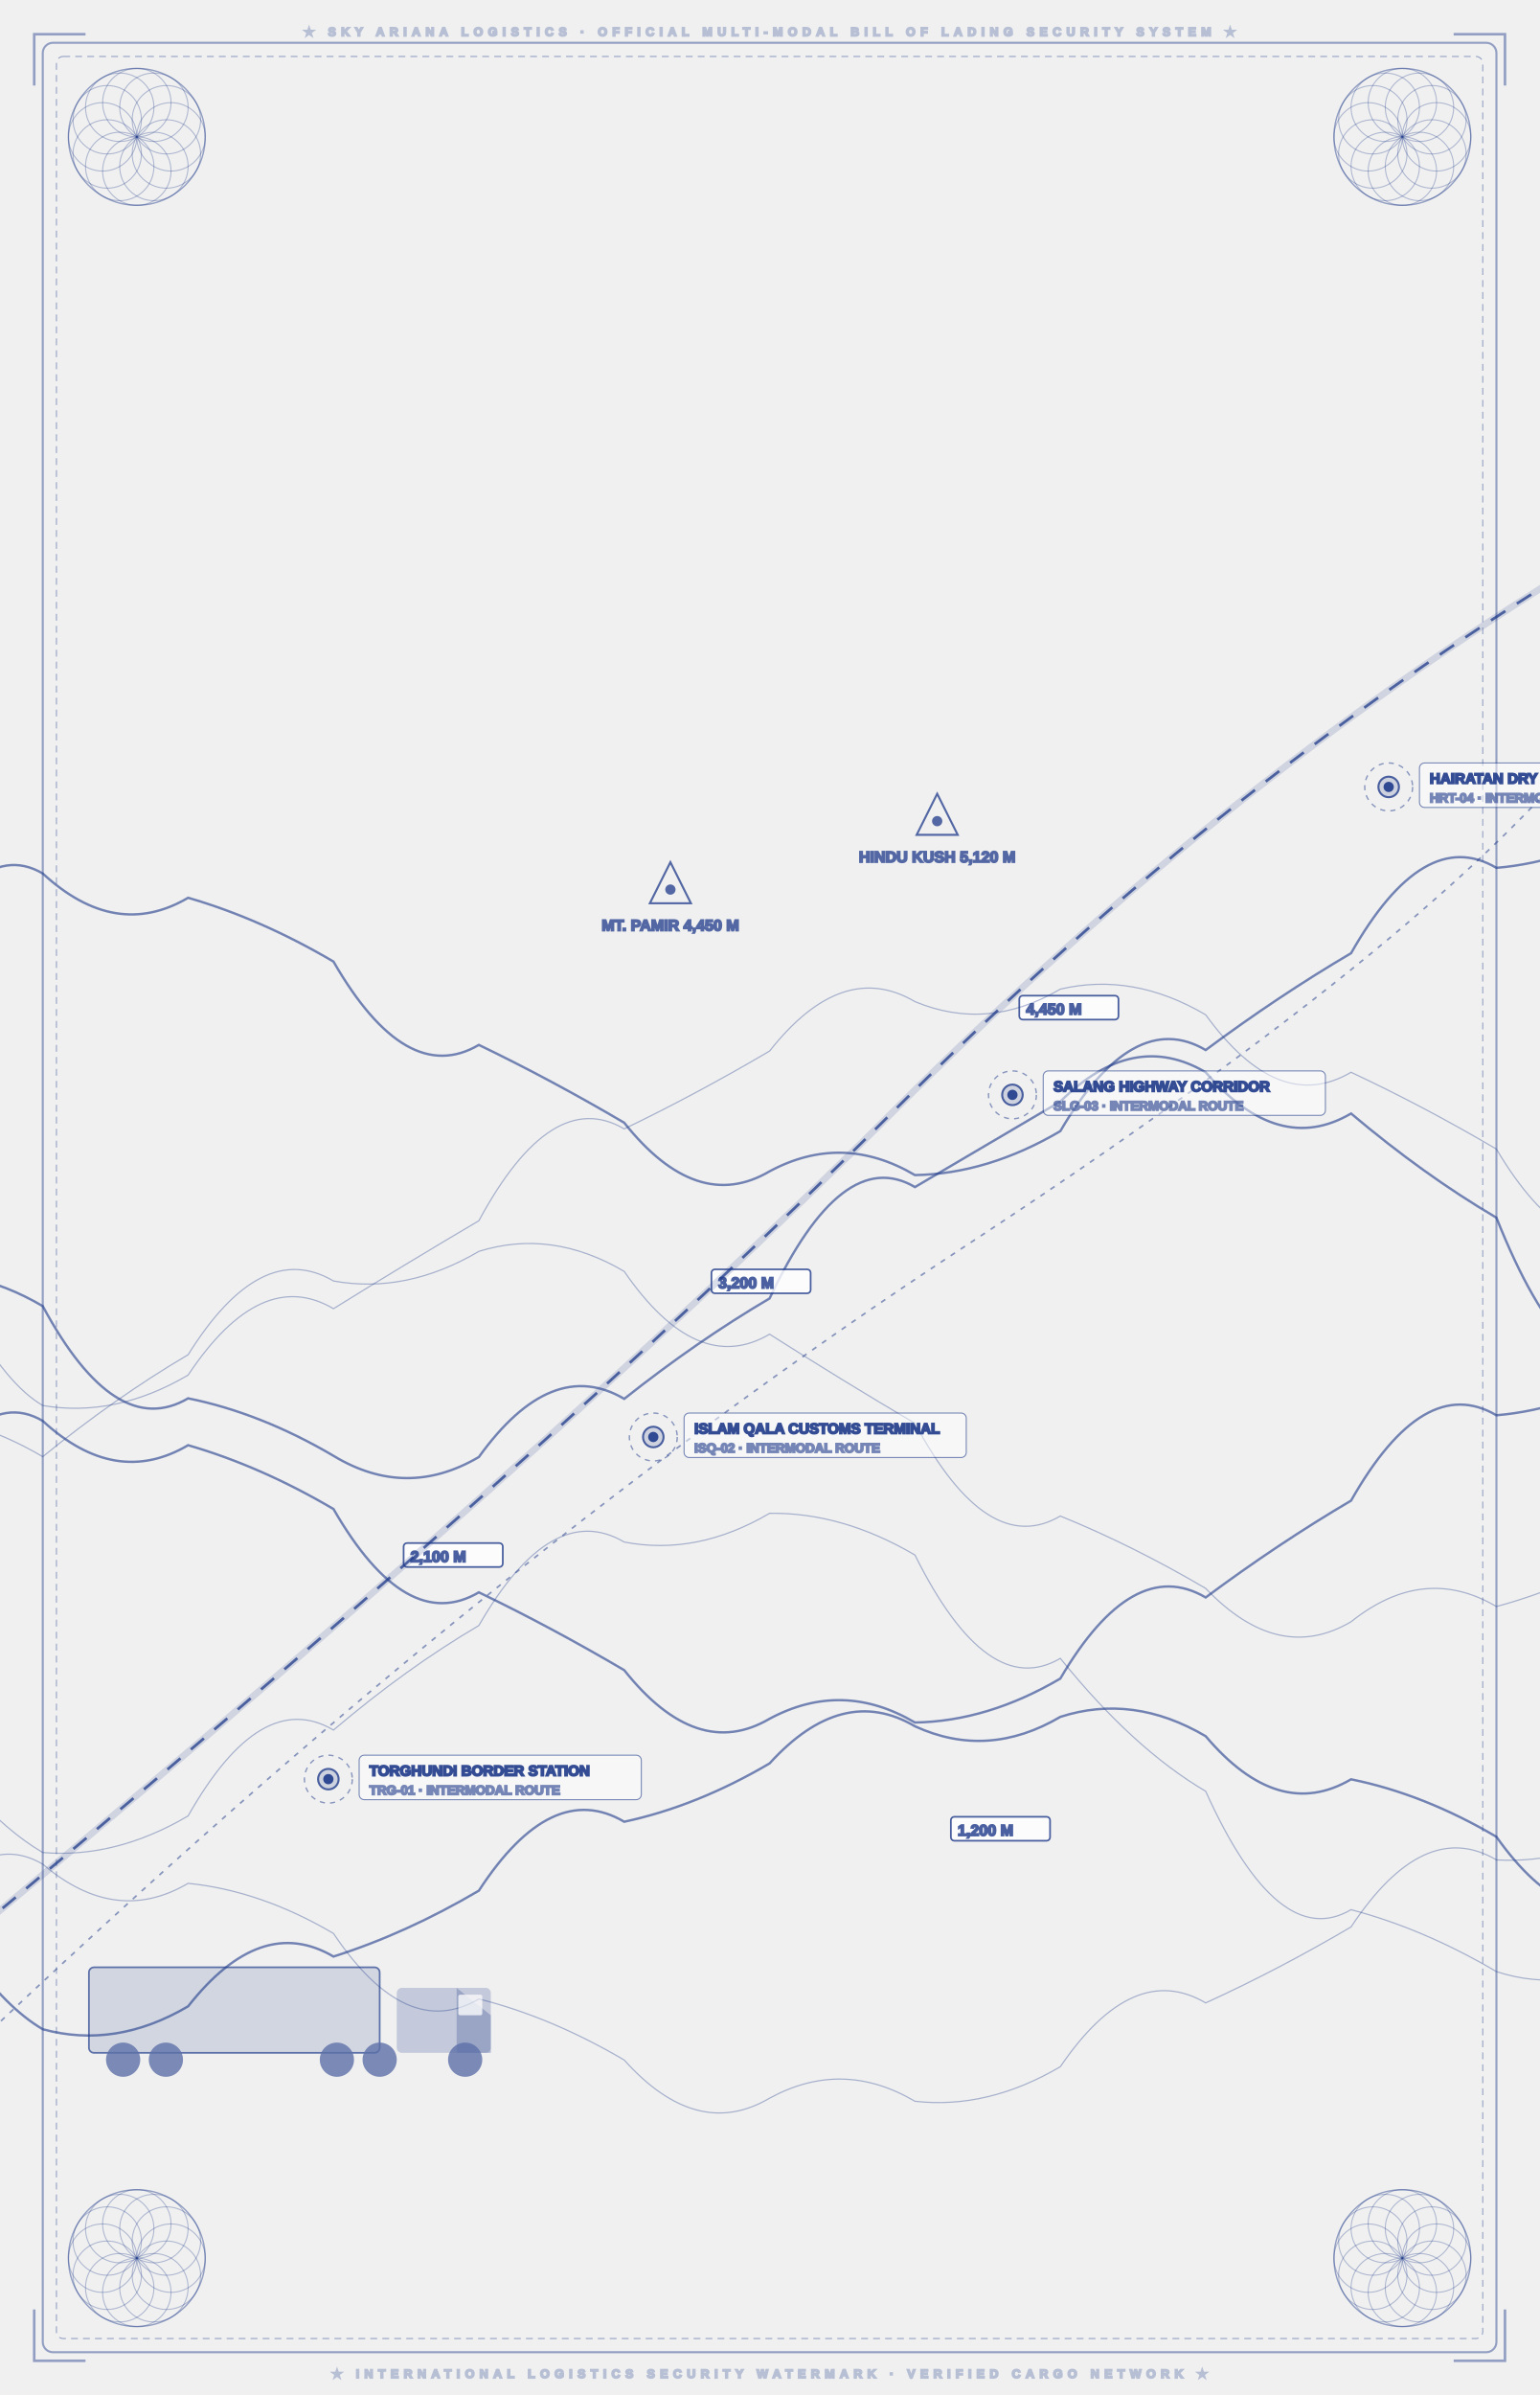
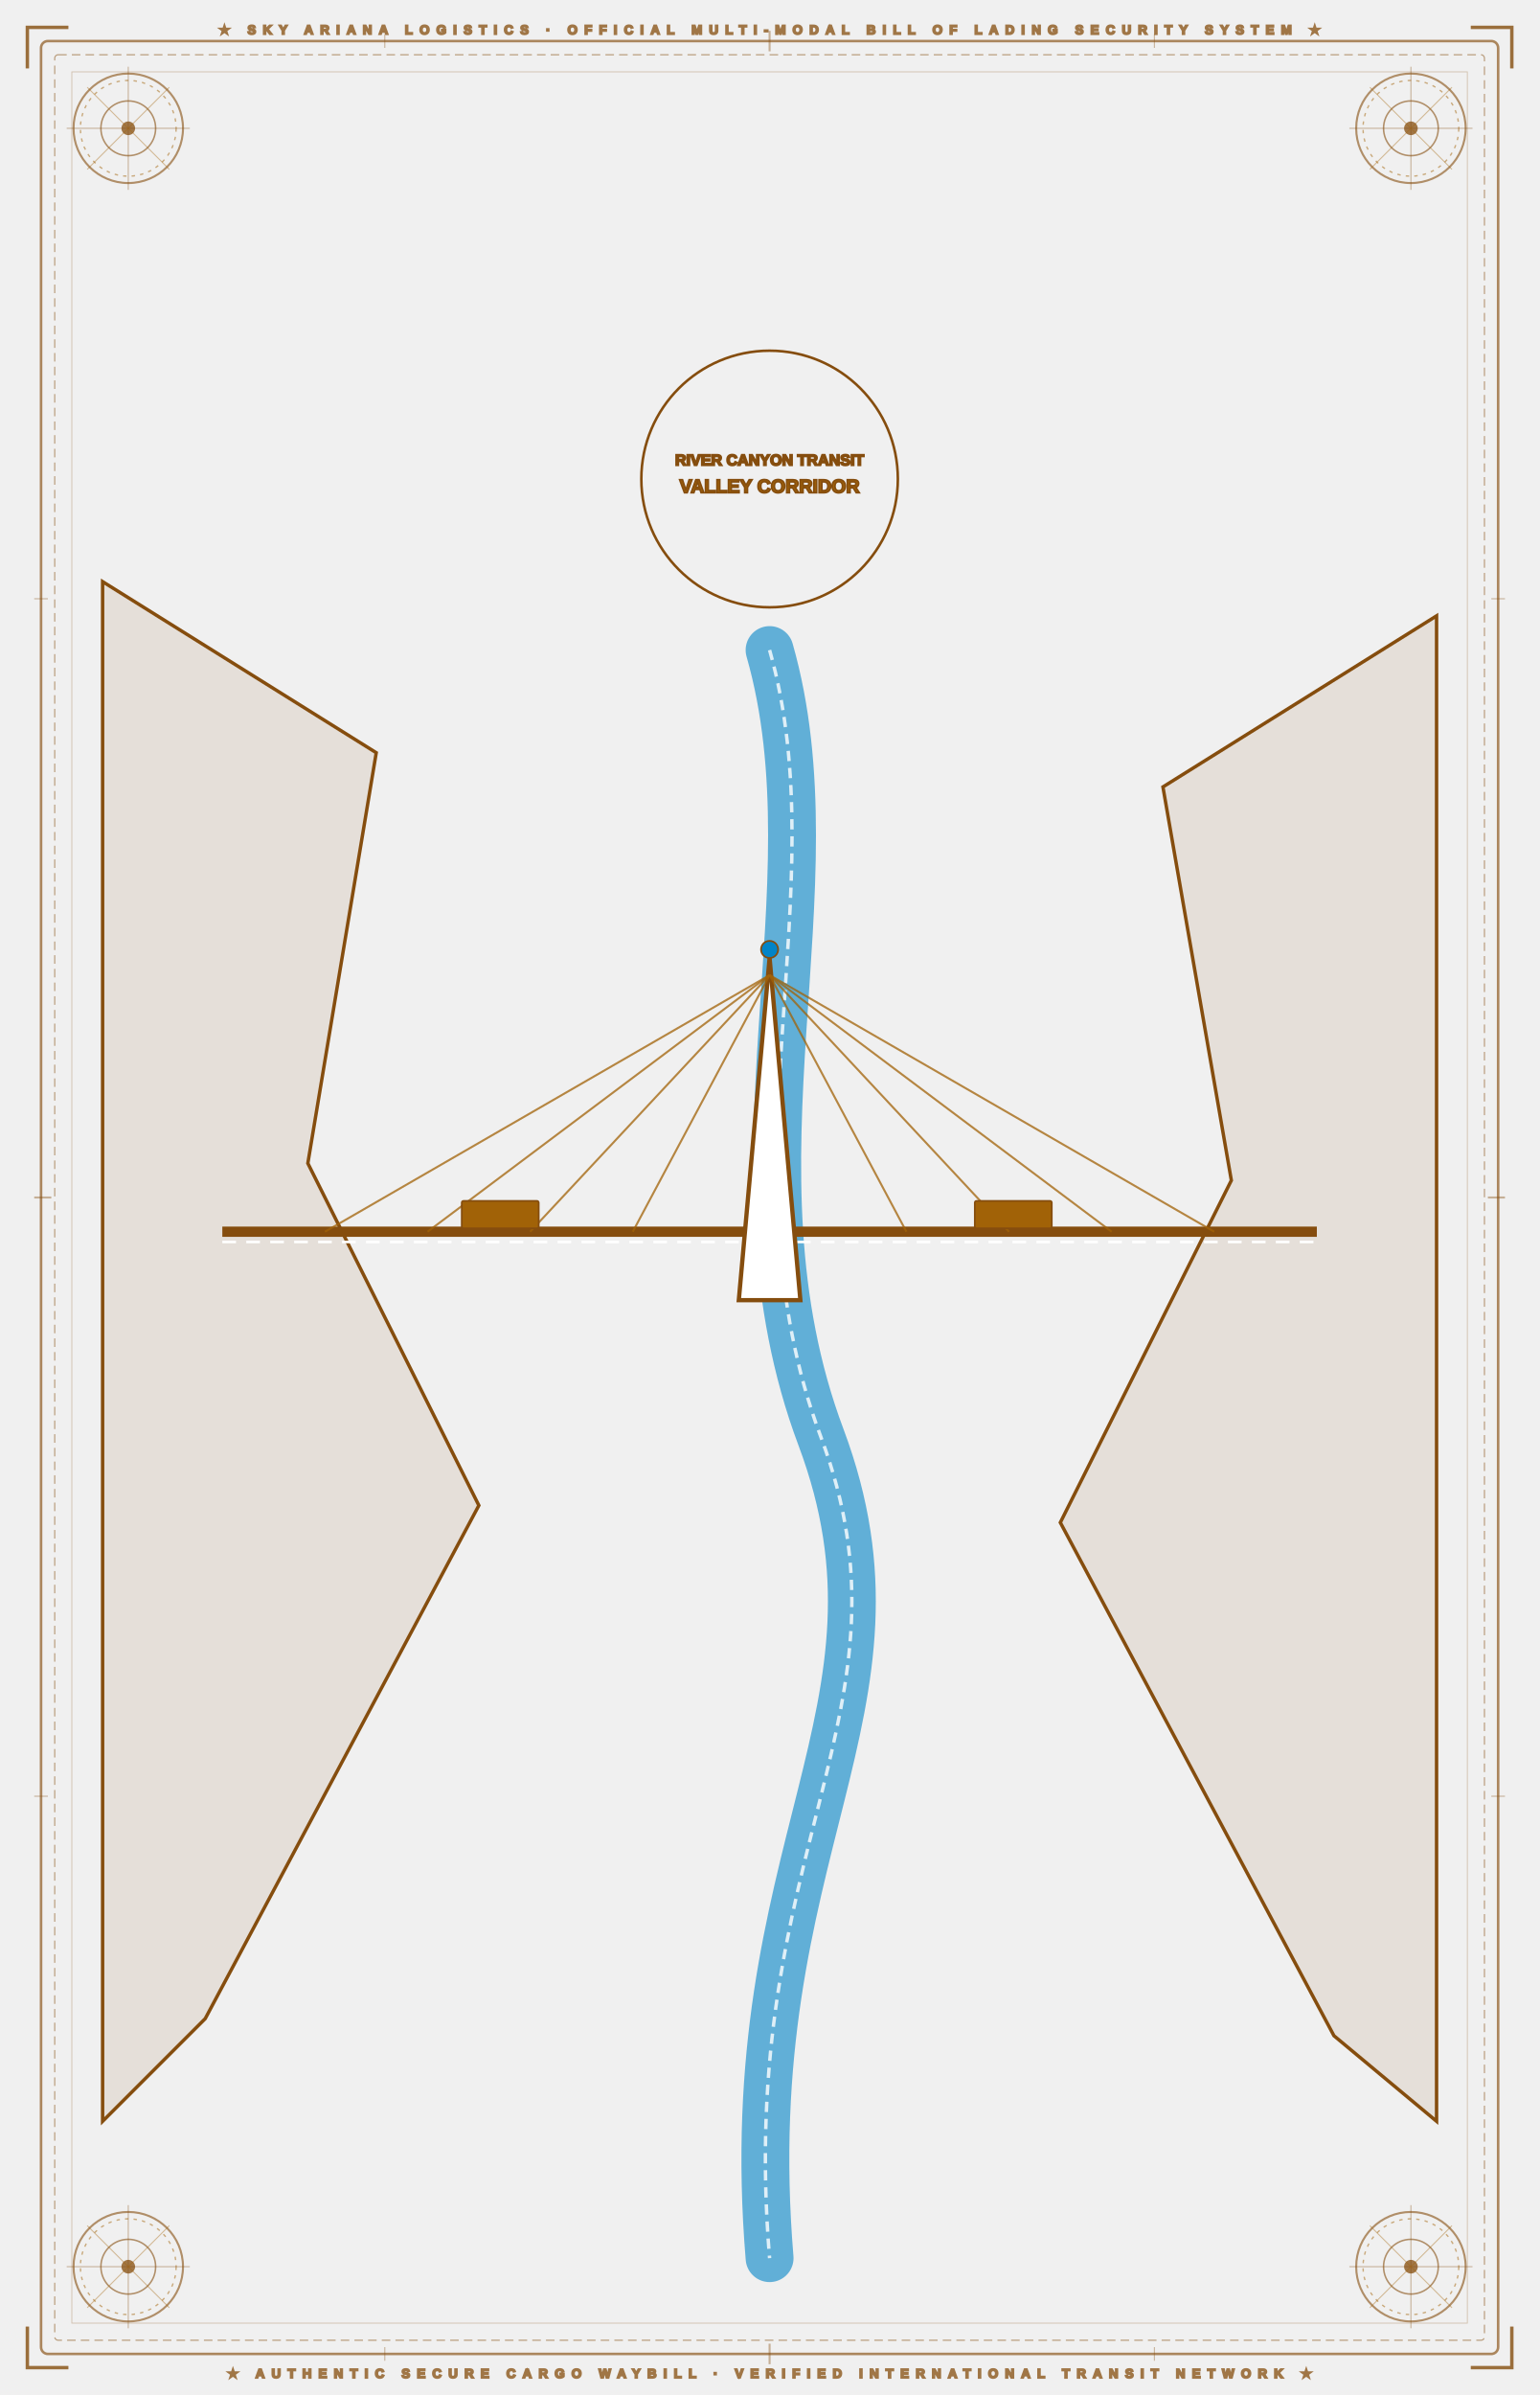
<svg xmlns="http://www.w3.org/2000/svg" viewBox="0 0 900 1400" width="100%" height="100%">
  <defs>
    <filter id="soft-glow" x="-20%" y="-20%" width="140%" height="140%">
      <feGaussianBlur stdDeviation="1.5" result="blur" />
      <feComposite in="SourceGraphic" in2="blur" operator="over" />
    </filter>
+     <linearGradient id="primary-grad" x1="0%" y1="0%" x2="100%" y2="100%">
+       <stop offset="0%" stop-color="#854d0e" stop-opacity="0.85" />
+       <stop offset="100%" stop-color="#a16207" stop-opacity="0.5" />
+     </linearGradient>
+     <linearGradient id="fade-down" x1="0%" y1="0%" x2="0%" y2="100%">
+       <stop offset="0%" stop-color="#854d0e" stop-opacity="0.7" />
+       <stop offset="100%" stop-color="#a16207" stop-opacity="0.1" />
+     </linearGradient>
  </defs>
-   <g transform="translate(80,80)">
-     <circle cx="0" cy="0" r="40" fill="none" stroke="#1e3a8a" stroke-width="0.8" opacity="0.45" />
-     <circle cx="20.0" cy="0.0" r="20.0" fill="none" stroke="#1e3a8a" stroke-width="0.6" opacity="0.32" />
-     <circle cx="17.3" cy="10.0" r="20.0" fill="none" stroke="#1e3a8a" stroke-width="0.6" opacity="0.32" />
-     <circle cx="10.0" cy="17.3" r="20.0" fill="none" stroke="#1e3a8a" stroke-width="0.6" opacity="0.32" />
-     <circle cx="0.0" cy="20.0" r="20.0" fill="none" stroke="#1e3a8a" stroke-width="0.6" opacity="0.32" />
-     <circle cx="-10.0" cy="17.3" r="20.0" fill="none" stroke="#1e3a8a" stroke-width="0.6" opacity="0.32" />
-     <circle cx="-17.3" cy="10.0" r="20.0" fill="none" stroke="#1e3a8a" stroke-width="0.6" opacity="0.32" />
-     <circle cx="-20.0" cy="0.0" r="20.0" fill="none" stroke="#1e3a8a" stroke-width="0.6" opacity="0.32" />
-     <circle cx="-17.3" cy="-10.0" r="20.0" fill="none" stroke="#1e3a8a" stroke-width="0.6" opacity="0.32" />
-     <circle cx="-10.0" cy="-17.3" r="20.0" fill="none" stroke="#1e3a8a" stroke-width="0.6" opacity="0.32" />
-     <circle cx="-0.0" cy="-20.0" r="20.0" fill="none" stroke="#1e3a8a" stroke-width="0.6" opacity="0.32" />
-     <circle cx="10.0" cy="-17.3" r="20.0" fill="none" stroke="#1e3a8a" stroke-width="0.6" opacity="0.32" />
-     <circle cx="17.3" cy="-10.0" r="20.0" fill="none" stroke="#1e3a8a" stroke-width="0.6" opacity="0.32" />
-   </g>
-   <g transform="translate(820,80)">
-     <circle cx="0" cy="0" r="40" fill="none" stroke="#1e3a8a" stroke-width="0.8" opacity="0.45" />
-     <circle cx="20.0" cy="0.0" r="20.0" fill="none" stroke="#1e3a8a" stroke-width="0.6" opacity="0.32" />
-     <circle cx="17.3" cy="10.0" r="20.0" fill="none" stroke="#1e3a8a" stroke-width="0.6" opacity="0.32" />
-     <circle cx="10.0" cy="17.3" r="20.0" fill="none" stroke="#1e3a8a" stroke-width="0.6" opacity="0.32" />
-     <circle cx="0.0" cy="20.0" r="20.0" fill="none" stroke="#1e3a8a" stroke-width="0.6" opacity="0.32" />
-     <circle cx="-10.0" cy="17.3" r="20.0" fill="none" stroke="#1e3a8a" stroke-width="0.6" opacity="0.32" />
-     <circle cx="-17.3" cy="10.0" r="20.0" fill="none" stroke="#1e3a8a" stroke-width="0.6" opacity="0.32" />
-     <circle cx="-20.0" cy="0.0" r="20.0" fill="none" stroke="#1e3a8a" stroke-width="0.6" opacity="0.32" />
-     <circle cx="-17.3" cy="-10.0" r="20.0" fill="none" stroke="#1e3a8a" stroke-width="0.6" opacity="0.32" />
-     <circle cx="-10.0" cy="-17.3" r="20.0" fill="none" stroke="#1e3a8a" stroke-width="0.6" opacity="0.32" />
-     <circle cx="-0.0" cy="-20.0" r="20.0" fill="none" stroke="#1e3a8a" stroke-width="0.6" opacity="0.32" />
-     <circle cx="10.0" cy="-17.3" r="20.0" fill="none" stroke="#1e3a8a" stroke-width="0.6" opacity="0.32" />
-     <circle cx="17.3" cy="-10.0" r="20.0" fill="none" stroke="#1e3a8a" stroke-width="0.6" opacity="0.32" />
-   </g>
-   <g transform="translate(80,1320)">
-     <circle cx="0" cy="0" r="40" fill="none" stroke="#1e3a8a" stroke-width="0.8" opacity="0.45" />
-     <circle cx="20.0" cy="0.0" r="20.0" fill="none" stroke="#1e3a8a" stroke-width="0.6" opacity="0.32" />
-     <circle cx="17.3" cy="10.0" r="20.0" fill="none" stroke="#1e3a8a" stroke-width="0.6" opacity="0.32" />
-     <circle cx="10.0" cy="17.3" r="20.0" fill="none" stroke="#1e3a8a" stroke-width="0.6" opacity="0.32" />
-     <circle cx="0.0" cy="20.0" r="20.0" fill="none" stroke="#1e3a8a" stroke-width="0.6" opacity="0.32" />
-     <circle cx="-10.0" cy="17.3" r="20.0" fill="none" stroke="#1e3a8a" stroke-width="0.6" opacity="0.32" />
-     <circle cx="-17.3" cy="10.0" r="20.0" fill="none" stroke="#1e3a8a" stroke-width="0.6" opacity="0.32" />
-     <circle cx="-20.0" cy="0.0" r="20.0" fill="none" stroke="#1e3a8a" stroke-width="0.6" opacity="0.32" />
-     <circle cx="-17.3" cy="-10.0" r="20.0" fill="none" stroke="#1e3a8a" stroke-width="0.6" opacity="0.32" />
-     <circle cx="-10.0" cy="-17.3" r="20.0" fill="none" stroke="#1e3a8a" stroke-width="0.6" opacity="0.32" />
-     <circle cx="-0.0" cy="-20.0" r="20.0" fill="none" stroke="#1e3a8a" stroke-width="0.6" opacity="0.32" />
-     <circle cx="10.0" cy="-17.3" r="20.0" fill="none" stroke="#1e3a8a" stroke-width="0.6" opacity="0.32" />
-     <circle cx="17.3" cy="-10.0" r="20.0" fill="none" stroke="#1e3a8a" stroke-width="0.6" opacity="0.32" />
-   </g>
-   <g transform="translate(820,1320)">
-     <circle cx="0" cy="0" r="40" fill="none" stroke="#1e3a8a" stroke-width="0.8" opacity="0.45" />
-     <circle cx="20.0" cy="0.0" r="20.0" fill="none" stroke="#1e3a8a" stroke-width="0.6" opacity="0.32" />
-     <circle cx="17.3" cy="10.0" r="20.0" fill="none" stroke="#1e3a8a" stroke-width="0.6" opacity="0.32" />
-     <circle cx="10.0" cy="17.3" r="20.0" fill="none" stroke="#1e3a8a" stroke-width="0.6" opacity="0.32" />
-     <circle cx="0.0" cy="20.0" r="20.0" fill="none" stroke="#1e3a8a" stroke-width="0.6" opacity="0.32" />
-     <circle cx="-10.0" cy="17.3" r="20.0" fill="none" stroke="#1e3a8a" stroke-width="0.6" opacity="0.32" />
-     <circle cx="-17.3" cy="10.0" r="20.0" fill="none" stroke="#1e3a8a" stroke-width="0.6" opacity="0.32" />
-     <circle cx="-20.0" cy="0.0" r="20.0" fill="none" stroke="#1e3a8a" stroke-width="0.6" opacity="0.32" />
-     <circle cx="-17.3" cy="-10.0" r="20.0" fill="none" stroke="#1e3a8a" stroke-width="0.6" opacity="0.32" />
-     <circle cx="-10.0" cy="-17.3" r="20.0" fill="none" stroke="#1e3a8a" stroke-width="0.6" opacity="0.32" />
-     <circle cx="-0.0" cy="-20.0" r="20.0" fill="none" stroke="#1e3a8a" stroke-width="0.6" opacity="0.32" />
-     <circle cx="10.0" cy="-17.3" r="20.0" fill="none" stroke="#1e3a8a" stroke-width="0.6" opacity="0.32" />
-     <circle cx="17.3" cy="-10.0" r="20.0" fill="none" stroke="#1e3a8a" stroke-width="0.6" opacity="0.32" />
-   </g>
-   <g fill="none" stroke="#1e3a8a" opacity="0.45">
-     <rect x="25" y="25" width="850" height="1350" rx="6" stroke-width="1.2" />
-     <rect x="33" y="33" width="834" height="1334" rx="4" stroke-width="0.6" stroke-dasharray="4 3" />
-     <path d="M20,50 L20,20 L50,20" stroke-width="1.5" />
-     <path d="M880,50 L880,20 L850,20" stroke-width="1.5" />
-     <path d="M20,1350 L20,1380 L50,1380" stroke-width="1.5" />
-     <path d="M880,1350 L880,1380 L850,1380" stroke-width="1.5" />
-     <text x="450" y="21" font-family="Arial, sans-serif" font-size="7" font-weight="bold" letter-spacing="3" text-anchor="middle" fill="#1e3a8a" opacity="0.6">★ SKY ARIANA LOGISTICS · OFFICIAL MULTI-MODAL BILL OF LADING SECURITY SYSTEM ★</text>
-     <text x="450" y="1390" font-family="Arial, sans-serif" font-size="7" font-weight="bold" letter-spacing="3" text-anchor="middle" fill="#1e3a8a" opacity="0.6">★ INTERNATIONAL LOGISTICS SECURITY WATERMARK · VERIFIED CARGO NETWORK ★</text>
-   </g>
-   <g fill="none" stroke="#1e3a8a" stroke-linecap="round">
-     <path d="M -60,586.724 Q -17.5,485.6 25.0,510.6 Q 67.5,549.8 110.0,524.8 Q 152.5,537.1 195.0,562.1 Q 237.5,635.8 280.0,610.8 Q 322.5,631.3 365.0,656.3 Q 407.5,709.7 450.0,684.7 Q 492.5,661.9 535.0,686.9 Q 577.5,686.2 620.0,661.2 Q 662.5,588.8 705.0,613.8 Q 747.5,582.2 790.0,557.2 Q 832.5,482.3 875.0,507.3 Q 917.5,503.7 960.0,478.7" stroke-width="1.4" opacity="0.6" stroke-dasharray="none" />
-     <rect x="596" y="582" width="58" height="14" fill="#ffffff" opacity="0.8" rx="2" />
-     <text x="600" y="593" font-family="Arial, sans-serif" font-size="9" font-weight="bold" fill="#1e3a8a" opacity="0.8">4,450 M</text>
-     <path d="M -60,666.724 Q -17.5,796.6 25.0,821.6 Q 67.5,828.8 110.0,803.8 Q 152.5,740.0 195.0,765.0 Q 237.5,738.6 280.0,713.6 Q 322.5,634.9 365.0,659.9 Q 407.5,639.4 450.0,614.4 Q 492.5,560.5 535.0,585.5 Q 577.5,603.2 620.0,578.2 Q 662.5,568.2 705.0,593.2 Q 747.5,651.8 790.0,626.8 Q 832.5,646.7 875.0,671.7 Q 917.5,743.3 960.0,718.3" stroke-width="0.7" opacity="0.35" stroke-dasharray="none" />
-     <path d="M -60,746.724 Q -17.5,738.5 25.0,763.5 Q 67.5,842.4 110.0,817.4 Q 152.5,826.0 195.0,851.0 Q 237.5,876.7 280.0,851.7 Q 322.5,792.7 365.0,817.7 Q 407.5,784.0 450.0,759.0 Q 492.5,668.9 535.0,693.9 Q 577.5,668.9 620.0,643.9 Q 662.5,601.8 705.0,626.8 Q 747.5,675.9 790.0,650.9 Q 832.5,686.8 875.0,711.8 Q 917.5,818.7 960.0,793.7" stroke-width="1.4" opacity="0.6" stroke-dasharray="none" />
-     <rect x="416" y="742" width="58" height="14" fill="#ffffff" opacity="0.8" rx="2" />
-     <text x="420" y="753" font-family="Arial, sans-serif" font-size="9" font-weight="bold" fill="#1e3a8a" opacity="0.8">3,200 M</text>
-     <path d="M -60,826.724 Q -17.5,826.5 25.0,851.5 Q 67.5,816.9 110.0,791.9 Q 152.5,723.8 195.0,748.8 Q 237.5,756.5 280.0,731.5 Q 322.5,718.2 365.0,743.2 Q 407.5,804.9 450.0,779.9 Q 492.5,807.0 535.0,832.0 Q 577.5,911.2 620.0,886.2 Q 662.5,903.5 705.0,928.5 Q 747.5,973.0 790.0,948.0 Q 832.5,914.1 875.0,939.1 Q 917.5,927.7 960.0,902.7" stroke-width="0.7" opacity="0.35" stroke-dasharray="none" />
-     <path d="M -60,906.724 Q -17.5,805.6 25.0,830.6 Q 67.5,869.8 110.0,844.8 Q 152.5,857.1 195.0,882.1 Q 237.5,955.8 280.0,930.8 Q 322.5,951.3 365.0,976.3 Q 407.5,1029.7 450.0,1004.7 Q 492.5,981.9 535.0,1006.9 Q 577.5,1006.2 620.0,981.2 Q 662.5,908.8 705.0,933.8 Q 747.5,902.2 790.0,877.2 Q 832.5,802.3 875.0,827.3 Q 917.5,823.7 960.0,798.7" stroke-width="1.4" opacity="0.6" stroke-dasharray="none" />
-     <rect x="236" y="902" width="58" height="14" fill="#ffffff" opacity="0.8" rx="2" />
-     <text x="240" y="913" font-family="Arial, sans-serif" font-size="9" font-weight="bold" fill="#1e3a8a" opacity="0.8">2,100 M</text>
-     <path d="M -60,986.724 Q -17.5,1057.9 25.0,1082.9 Q 67.5,1086.5 110.0,1061.5 Q 152.5,986.3 195.0,1011.3 Q 237.5,975.2 280.0,950.2 Q 322.5,876.4 365.0,901.4 Q 407.5,909.6 450.0,884.6 Q 492.5,884.0 535.0,909.0 Q 577.5,994.4 620.0,969.4 Q 662.5,1022.1 705.0,1047.1 Q 747.5,1141.3 790.0,1116.3 Q 832.5,1127.5 875.0,1152.5 Q 917.5,1166.4 960.0,1141.4" stroke-width="0.7" opacity="0.35" stroke-dasharray="none" />
-     <path d="M -60,1066.724 Q -17.5,1161.2 25.0,1186.2 Q 67.5,1197.8 110.0,1172.8 Q 152.5,1118.7 195.0,1143.7 Q 237.5,1130.2 280.0,1105.2 Q 322.5,1039.9 365.0,1064.9 Q 407.5,1055.8 450.0,1030.8 Q 492.5,984.1 535.0,1009.1 Q 577.5,1028.6 620.0,1003.6 Q 662.5,989.9 705.0,1014.9 Q 747.5,1065.1 790.0,1040.1 Q 832.5,1048.7 875.0,1073.7 Q 917.5,1133.7 960.0,1108.7" stroke-width="1.4" opacity="0.6" stroke-dasharray="none" />
-     <rect x="556" y="1062" width="58" height="14" fill="#ffffff" opacity="0.8" rx="2" />
-     <text x="560" y="1073" font-family="Arial, sans-serif" font-size="9" font-weight="bold" fill="#1e3a8a" opacity="0.8">1,200 M</text>
-     <path d="M -60,1146.724 Q -17.5,1064.7 25.0,1089.7 Q 67.5,1125.9 110.0,1100.9 Q 152.5,1105.2 195.0,1130.2 Q 237.5,1193.5 280.0,1168.5 Q 322.5,1179.2 365.0,1204.2 Q 407.5,1251.5 450.0,1226.5 Q 492.5,1203.3 535.0,1228.3 Q 577.5,1233.1 620.0,1208.1 Q 662.5,1145.8 705.0,1170.8 Q 747.5,1151.4 790.0,1126.4 Q 832.5,1062.2 875.0,1087.2 Q 917.5,1089.7 960.0,1064.7" stroke-width="0.7" opacity="0.35" stroke-dasharray="none" />
-     <g transform="translate(392,520)" opacity="0.75">
-       <polygon points="0,-16 -12,8 12,8" fill="none" stroke="#1e3a8a" stroke-width="1.2" />
-       <circle cx="0" cy="0" r="2.5" fill="#1e3a8a" />
-       <text x="0" y="24" font-family="Arial, sans-serif" font-size="9" font-weight="bold" fill="#1e3a8a" text-anchor="middle">MT. PAMIR 4,450 M</text>
-     </g>
-     <g transform="translate(548,480)" opacity="0.75">
-       <polygon points="0,-16 -12,8 12,8" fill="none" stroke="#1e3a8a" stroke-width="1.2" />
-       <circle cx="0" cy="0" r="2.5" fill="#1e3a8a" />
-       <text x="0" y="24" font-family="Arial, sans-serif" font-size="9" font-weight="bold" fill="#1e3a8a" text-anchor="middle">HINDU KUSH 5,120 M</text>
+   <g fill="none" stroke="#854d0e">
+     <rect x="24" y="24" width="852" height="1352" rx="4" stroke-width="1.5" opacity="0.65" />
+     <rect x="32" y="32" width="836" height="1336" rx="2" stroke-width="0.7" stroke-dasharray="5 3" opacity="0.5" />
+     <rect x="42" y="42" width="816" height="1316" stroke-width="0.5" opacity="0.3" />
+     <path d="M16,40 L16,16 L40,16" stroke-width="2" opacity="0.8" />
+     <path d="M884,40 L884,16 L860,16" stroke-width="2" opacity="0.8" />
+     <path d="M16,1360 L16,1384 L40,1384" stroke-width="2" opacity="0.8" />
+     <path d="M884,1360 L884,1384 L860,1384" stroke-width="2" opacity="0.8" />
+     <text x="450" y="20" font-family="Arial, sans-serif" font-size="7.5" font-weight="bold" letter-spacing="4" text-anchor="middle" fill="#854d0e" opacity="0.75">★ SKY ARIANA LOGISTICS · OFFICIAL MULTI-MODAL BILL OF LADING SECURITY SYSTEM ★</text>
+     <text x="450" y="1390" font-family="Arial, sans-serif" font-size="7.5" font-weight="bold" letter-spacing="4" text-anchor="middle" fill="#854d0e" opacity="0.75">★ AUTHENTIC SECURE CARGO WAYBILL · VERIFIED INTERNATIONAL TRANSIT NETWORK ★</text>
+     <g opacity="0.4" stroke-width="0.6">
+       <line x1="20" y1="350" x2="28" y2="350" />
+       <line x1="20" y1="700" x2="30" y2="700" stroke-width="1.2" />
+       <line x1="20" y1="1050" x2="28" y2="1050" />
+       <line x1="872" y1="350" x2="880" y2="350" />
+       <line x1="870" y1="700" x2="880" y2="700" stroke-width="1.2" />
+       <line x1="872" y1="1050" x2="880" y2="1050" />
+       <line x1="225" y1="20" x2="225" y2="28" />
+       <line x1="450" y1="18" x2="450" y2="30" stroke-width="1.2" />
+       <line x1="675" y1="20" x2="675" y2="28" />
+       <line x1="225" y1="1372" x2="225" y2="1380" />
+       <line x1="450" y1="1370" x2="450" y2="1382" stroke-width="1.2" />
+       <line x1="675" y1="1372" x2="675" y2="1380" />
    </g>
  </g>
-   <g stroke="#1e3a8a">
-     <path d="M-40,1150 Q322,850 522,650 T940,320" fill="none" stroke-width="4" stroke-opacity="0.15" />
-     <path d="M-40,1150 Q322,850 522,650 T940,320" fill="none" stroke-width="1.6" stroke-dasharray="10 8" stroke-opacity="0.75" />
-     <path d="M-40,1220 Q272,920 562,730 T940,420" fill="none" stroke-width="1" stroke-dasharray="3 4" stroke-opacity="0.5" />
-     <g transform="translate(192,1040)">
-       <circle cx="0" cy="0" r="14" fill="none" stroke-width="0.8" stroke-dasharray="3 3" opacity="0.5" />
-       <circle cx="0" cy="0" r="6" fill="#1e3a8a" fill-opacity="0.2" stroke-width="1.2" opacity="0.8" />
-       <circle cx="0" cy="0" r="2.5" fill="#1e3a8a" opacity="0.9" />
-       <rect x="18" y="-14" width="165" height="26" fill="#ffffff" fill-opacity="0.8" rx="3" stroke="#1e3a8a" stroke-width="0.6" opacity="0.6" />
-       <text x="24" y="-2" font-family="Arial, sans-serif" font-size="8.5" font-weight="bold" fill="#1e3a8a" opacity="0.9">TORGHUNDI BORDER STATION</text>
-       <text x="24" y="9" font-family="Arial, sans-serif" font-size="7.5" font-weight="bold" fill="#1e3a8a" opacity="0.6">TRG-01 · INTERMODAL ROUTE</text>
+   <g transform="translate(75,75)">
+     <circle cx="0" cy="0" r="32" fill="none" stroke="#854d0e" stroke-width="1.2" opacity="0.6" />
+     <circle cx="0" cy="0" r="28" fill="none" stroke="#a16207" stroke-width="0.8" stroke-dasharray="2 3" opacity="0.5" />
+     <circle cx="0" cy="0" r="16" fill="none" stroke="#854d0e" stroke-width="0.9" opacity="0.6" />
+     <circle cx="0" cy="0" r="4" fill="#854d0e" opacity="0.75" />
+     <path d="M-36,0 L36,0 M0,-36 L0,36" stroke="#854d0e" stroke-width="0.6" opacity="0.4" />
+     <path d="M-24,-24 L24,24 M-24,24 L24,-24" stroke="#a16207" stroke-width="0.6" opacity="0.4" />
+   </g>
+   <g transform="translate(825,75)">
+     <circle cx="0" cy="0" r="32" fill="none" stroke="#854d0e" stroke-width="1.2" opacity="0.6" />
+     <circle cx="0" cy="0" r="28" fill="none" stroke="#a16207" stroke-width="0.8" stroke-dasharray="2 3" opacity="0.5" />
+     <circle cx="0" cy="0" r="16" fill="none" stroke="#854d0e" stroke-width="0.9" opacity="0.6" />
+     <circle cx="0" cy="0" r="4" fill="#854d0e" opacity="0.75" />
+     <path d="M-36,0 L36,0 M0,-36 L0,36" stroke="#854d0e" stroke-width="0.6" opacity="0.4" />
+     <path d="M-24,-24 L24,24 M-24,24 L24,-24" stroke="#a16207" stroke-width="0.6" opacity="0.4" />
+   </g>
+   <g transform="translate(75,1325)">
+     <circle cx="0" cy="0" r="32" fill="none" stroke="#854d0e" stroke-width="1.2" opacity="0.6" />
+     <circle cx="0" cy="0" r="28" fill="none" stroke="#a16207" stroke-width="0.8" stroke-dasharray="2 3" opacity="0.5" />
+     <circle cx="0" cy="0" r="16" fill="none" stroke="#854d0e" stroke-width="0.9" opacity="0.6" />
+     <circle cx="0" cy="0" r="4" fill="#854d0e" opacity="0.75" />
+     <path d="M-36,0 L36,0 M0,-36 L0,36" stroke="#854d0e" stroke-width="0.6" opacity="0.4" />
+     <path d="M-24,-24 L24,24 M-24,24 L24,-24" stroke="#a16207" stroke-width="0.6" opacity="0.4" />
+   </g>
+   <g transform="translate(825,1325)">
+     <circle cx="0" cy="0" r="32" fill="none" stroke="#854d0e" stroke-width="1.2" opacity="0.6" />
+     <circle cx="0" cy="0" r="28" fill="none" stroke="#a16207" stroke-width="0.8" stroke-dasharray="2 3" opacity="0.5" />
+     <circle cx="0" cy="0" r="16" fill="none" stroke="#854d0e" stroke-width="0.9" opacity="0.6" />
+     <circle cx="0" cy="0" r="4" fill="#854d0e" opacity="0.75" />
+     <path d="M-36,0 L36,0 M0,-36 L0,36" stroke="#854d0e" stroke-width="0.6" opacity="0.4" />
+     <path d="M-24,-24 L24,24 M-24,24 L24,-24" stroke="#a16207" stroke-width="0.6" opacity="0.4" />
+   </g>
+   <g fill="none" stroke="#854d0e">
+     <path d="M 60,340 L 220,440 L 180,680 L 280,880 L 120,1180 L 60,1240 Z" fill="#854d0e" fill-opacity="0.1" stroke="#854d0e" stroke-width="2" />
+     <path d="M 840,360 L 680,460 L 720,690 L 620,890 L 780,1190 L 840,1240 Z" fill="#854d0e" fill-opacity="0.1" stroke="#854d0e" stroke-width="2" />
+     <path d="M 450,380 C 490,520 420,680 480,840 S 430,1080 450,1320" stroke="#0284c7" stroke-width="28" stroke-linecap="round" opacity="0.6" />
+     <path d="M 450,380 C 490,520 420,680 480,840 S 430,1080 450,1320" stroke="#ffffff" stroke-width="2" stroke-dasharray="6 4" opacity="0.8" />
+     <g transform="translate(450, 720)">
+       <line x1="-320" y1="0" x2="320" y2="0" stroke="#854d0e" stroke-width="6" />
+       <line x1="-320" y1="6" x2="320" y2="6" stroke="#ffffff" stroke-width="1.5" stroke-dasharray="8 6" />
+       <polygon points="0,-160 -18,40 18,40" fill="#ffffff" stroke="#854d0e" stroke-width="2.5" />
+       <circle cx="0" cy="-165" r="5" fill="#0284c7" />
+       <line x1="0" y1="-150" x2="-260" y2="0" stroke="#a16207" stroke-width="1.2" opacity="0.75" />
+       <line x1="0" y1="-150" x2="-200" y2="0" stroke="#a16207" stroke-width="1.2" opacity="0.75" />
+       <line x1="0" y1="-150" x2="-140" y2="0" stroke="#a16207" stroke-width="1.2" opacity="0.75" />
+       <line x1="0" y1="-150" x2="-80" y2="0" stroke="#a16207" stroke-width="1.2" opacity="0.75" />
+       <line x1="0" y1="-150" x2="80" y2="0" stroke="#a16207" stroke-width="1.2" opacity="0.75" />
+       <line x1="0" y1="-150" x2="140" y2="0" stroke="#a16207" stroke-width="1.2" opacity="0.75" />
+       <line x1="0" y1="-150" x2="200" y2="0" stroke="#a16207" stroke-width="1.2" opacity="0.75" />
+       <line x1="0" y1="-150" x2="260" y2="0" stroke="#a16207" stroke-width="1.2" opacity="0.75" />
+       <rect x="-180" y="-18" width="45" height="16" fill="#a16207" stroke="#854d0e" rx="1" />
+       <rect x="120" y="-18" width="45" height="16" fill="#a16207" stroke="#854d0e" rx="1" />
    </g>
-     <g transform="translate(382,840)">
-       <circle cx="0" cy="0" r="14" fill="none" stroke-width="0.8" stroke-dasharray="3 3" opacity="0.5" />
-       <circle cx="0" cy="0" r="6" fill="#1e3a8a" fill-opacity="0.2" stroke-width="1.2" opacity="0.8" />
-       <circle cx="0" cy="0" r="2.5" fill="#1e3a8a" opacity="0.9" />
-       <rect x="18" y="-14" width="165" height="26" fill="#ffffff" fill-opacity="0.8" rx="3" stroke="#1e3a8a" stroke-width="0.6" opacity="0.6" />
-       <text x="24" y="-2" font-family="Arial, sans-serif" font-size="8.5" font-weight="bold" fill="#1e3a8a" opacity="0.9">ISLAM QALA CUSTOMS TERMINAL</text>
-       <text x="24" y="9" font-family="Arial, sans-serif" font-size="7.5" font-weight="bold" fill="#1e3a8a" opacity="0.6">ISQ-02 · INTERMODAL ROUTE</text>
-     </g>
-     <g transform="translate(592,640)">
-       <circle cx="0" cy="0" r="14" fill="none" stroke-width="0.8" stroke-dasharray="3 3" opacity="0.5" />
-       <circle cx="0" cy="0" r="6" fill="#1e3a8a" fill-opacity="0.2" stroke-width="1.2" opacity="0.8" />
-       <circle cx="0" cy="0" r="2.5" fill="#1e3a8a" opacity="0.9" />
-       <rect x="18" y="-14" width="165" height="26" fill="#ffffff" fill-opacity="0.8" rx="3" stroke="#1e3a8a" stroke-width="0.6" opacity="0.6" />
-       <text x="24" y="-2" font-family="Arial, sans-serif" font-size="8.5" font-weight="bold" fill="#1e3a8a" opacity="0.9">SALANG HIGHWAY CORRIDOR</text>
-       <text x="24" y="9" font-family="Arial, sans-serif" font-size="7.5" font-weight="bold" fill="#1e3a8a" opacity="0.6">SLG-03 · INTERMODAL ROUTE</text>
-     </g>
-     <g transform="translate(812,460)">
-       <circle cx="0" cy="0" r="14" fill="none" stroke-width="0.8" stroke-dasharray="3 3" opacity="0.5" />
-       <circle cx="0" cy="0" r="6" fill="#1e3a8a" fill-opacity="0.2" stroke-width="1.2" opacity="0.8" />
-       <circle cx="0" cy="0" r="2.5" fill="#1e3a8a" opacity="0.9" />
-       <rect x="18" y="-14" width="165" height="26" fill="#ffffff" fill-opacity="0.8" rx="3" stroke="#1e3a8a" stroke-width="0.6" opacity="0.6" />
-       <text x="24" y="-2" font-family="Arial, sans-serif" font-size="8.5" font-weight="bold" fill="#1e3a8a" opacity="0.9">HAIRATAN DRY PORT HUB</text>
-       <text x="24" y="9" font-family="Arial, sans-serif" font-size="7.5" font-weight="bold" fill="#1e3a8a" opacity="0.6">HRT-04 · INTERMODAL ROUTE</text>
-     </g>
-     <g transform="translate(232,1200)" fill="#1e3a8a" stroke="none" opacity="0.7">
-       <rect x="0" y="-38" width="55" height="38" rx="3" fill-opacity="0.3" />
-       <path d="M35,-38 L55,-22 L55,0 L35,0 Z" fill-opacity="0.4" />
-       <rect x="36" y="-34" width="14" height="12" rx="1" fill="#ffffff" fill-opacity="0.8" />
-       <rect x="-180" y="-50" width="170" height="50" rx="3" fill-opacity="0.2" stroke="#1e3a8a" stroke-width="1" />
-       <circle cx="-160" cy="4" r="10" fill="#1e3a8a" fill-opacity="0.8" />
-       <circle cx="-135" cy="4" r="10" fill="#1e3a8a" fill-opacity="0.8" />
-       <circle cx="-35" cy="4" r="10" fill="#1e3a8a" fill-opacity="0.8" />
-       <circle cx="-10" cy="4" r="10" fill="#1e3a8a" fill-opacity="0.8" />
-       <circle cx="40" cy="4" r="10" fill="#1e3a8a" fill-opacity="0.8" />
+     <g transform="translate(450, 280)">
+       <circle cx="0" cy="0" r="75" stroke="#854d0e" stroke-width="1.5" />
+       <text x="0" y="-8" font-family="Arial, sans-serif" font-size="9" font-weight="900" fill="#854d0e" text-anchor="middle">RIVER CANYON TRANSIT</text>
+       <text x="0" y="8" font-family="Arial, sans-serif" font-size="11" font-weight="900" fill="#a16207" text-anchor="middle">VALLEY CORRIDOR</text>
    </g>
  </g>
</svg>
